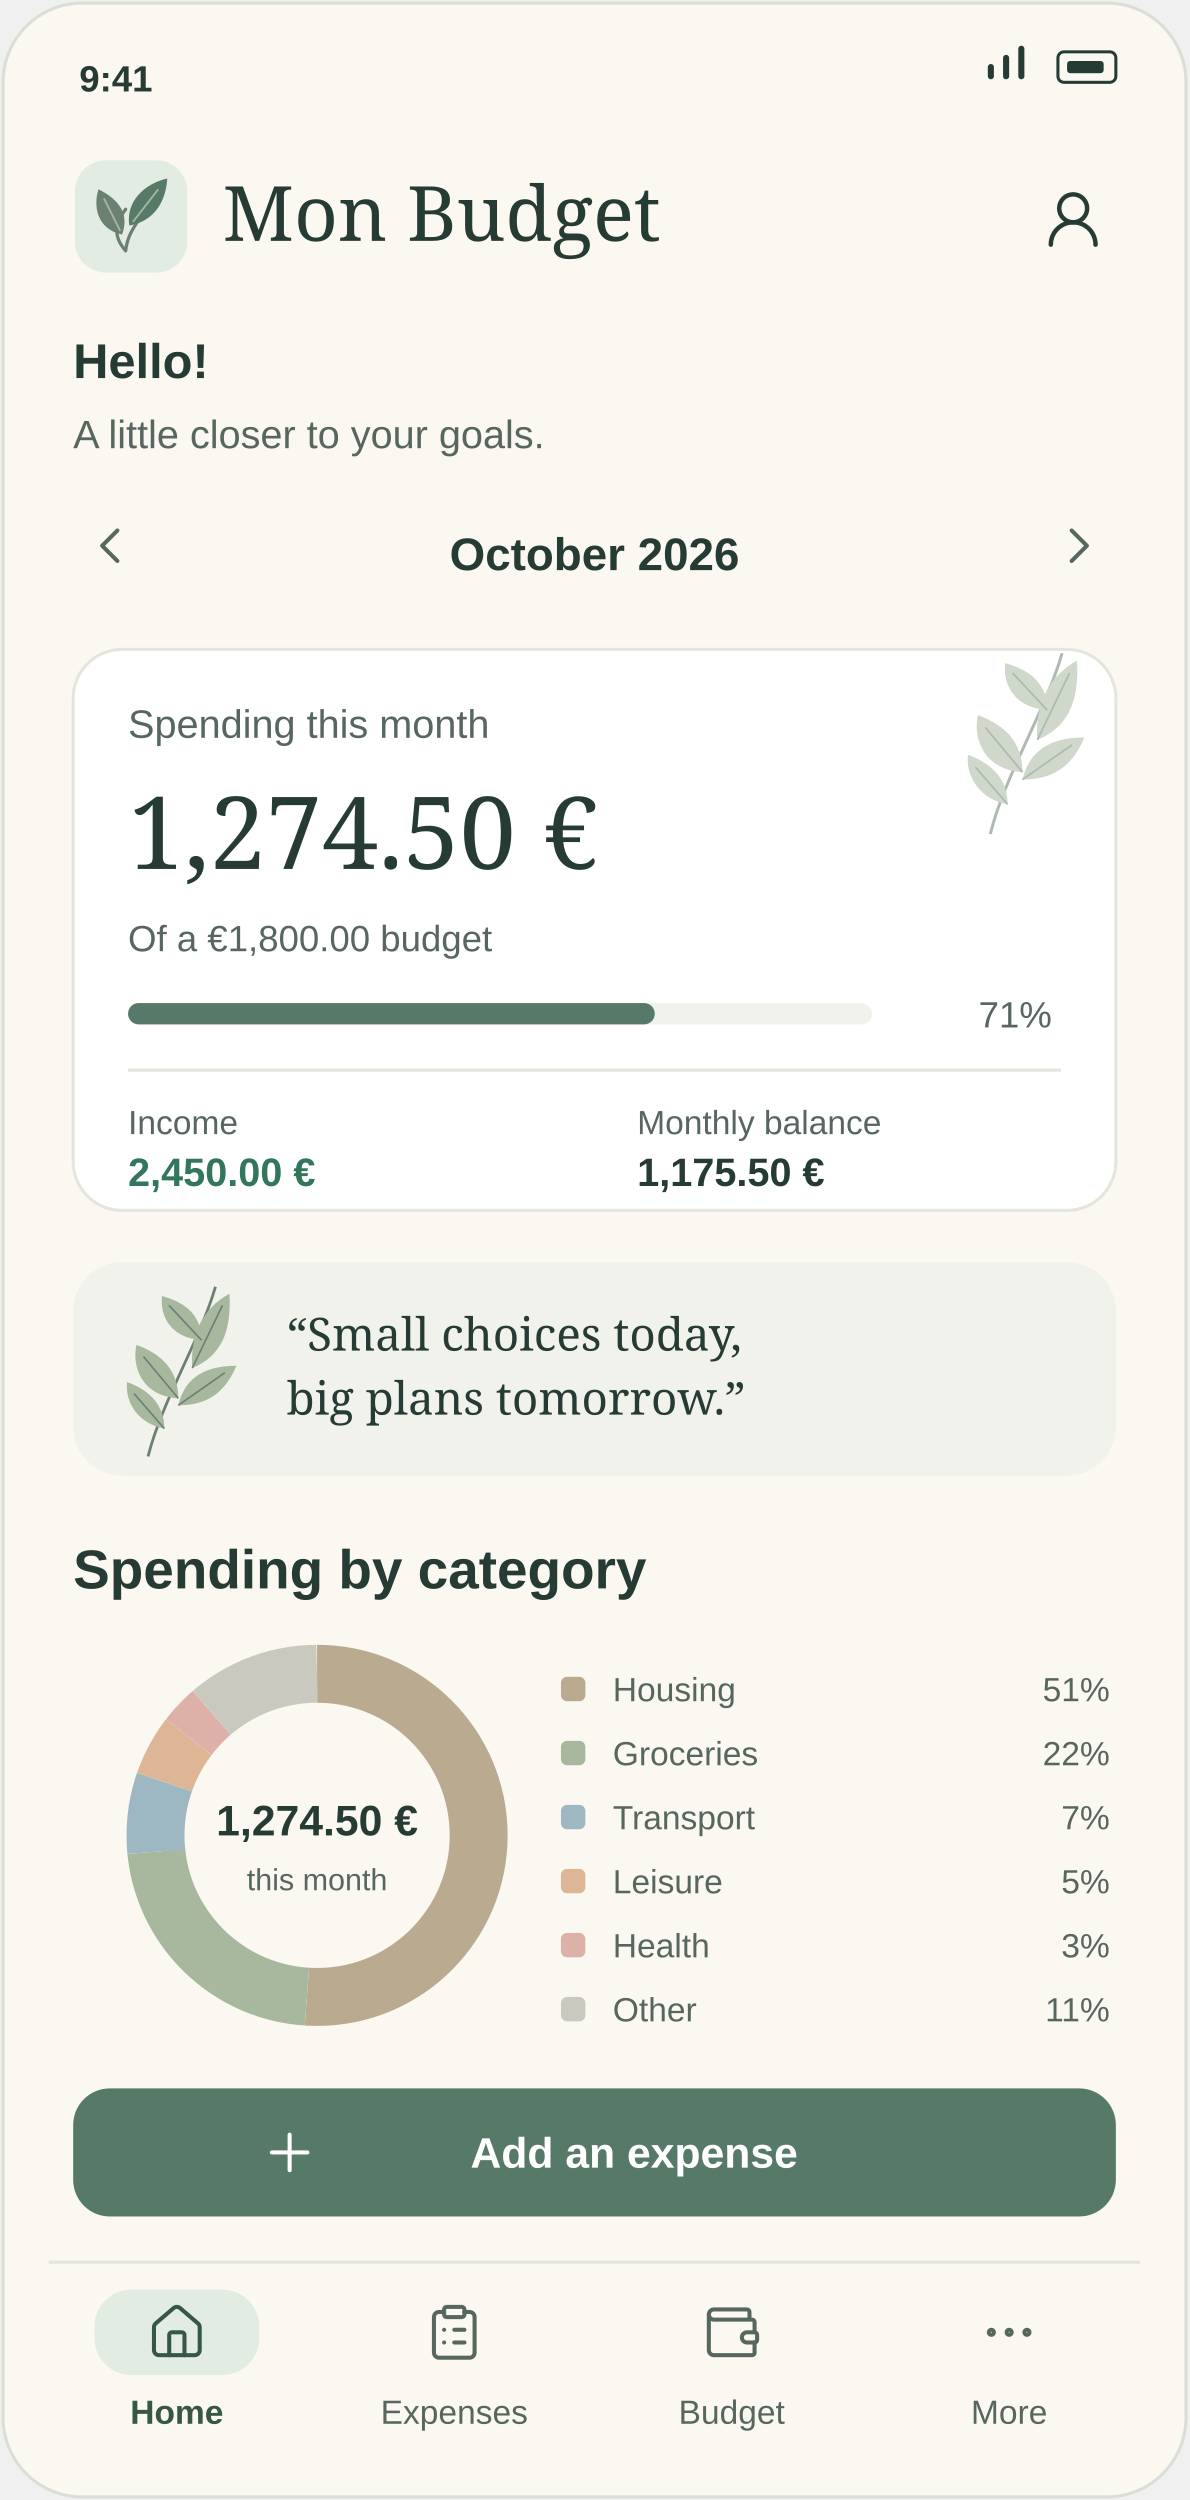
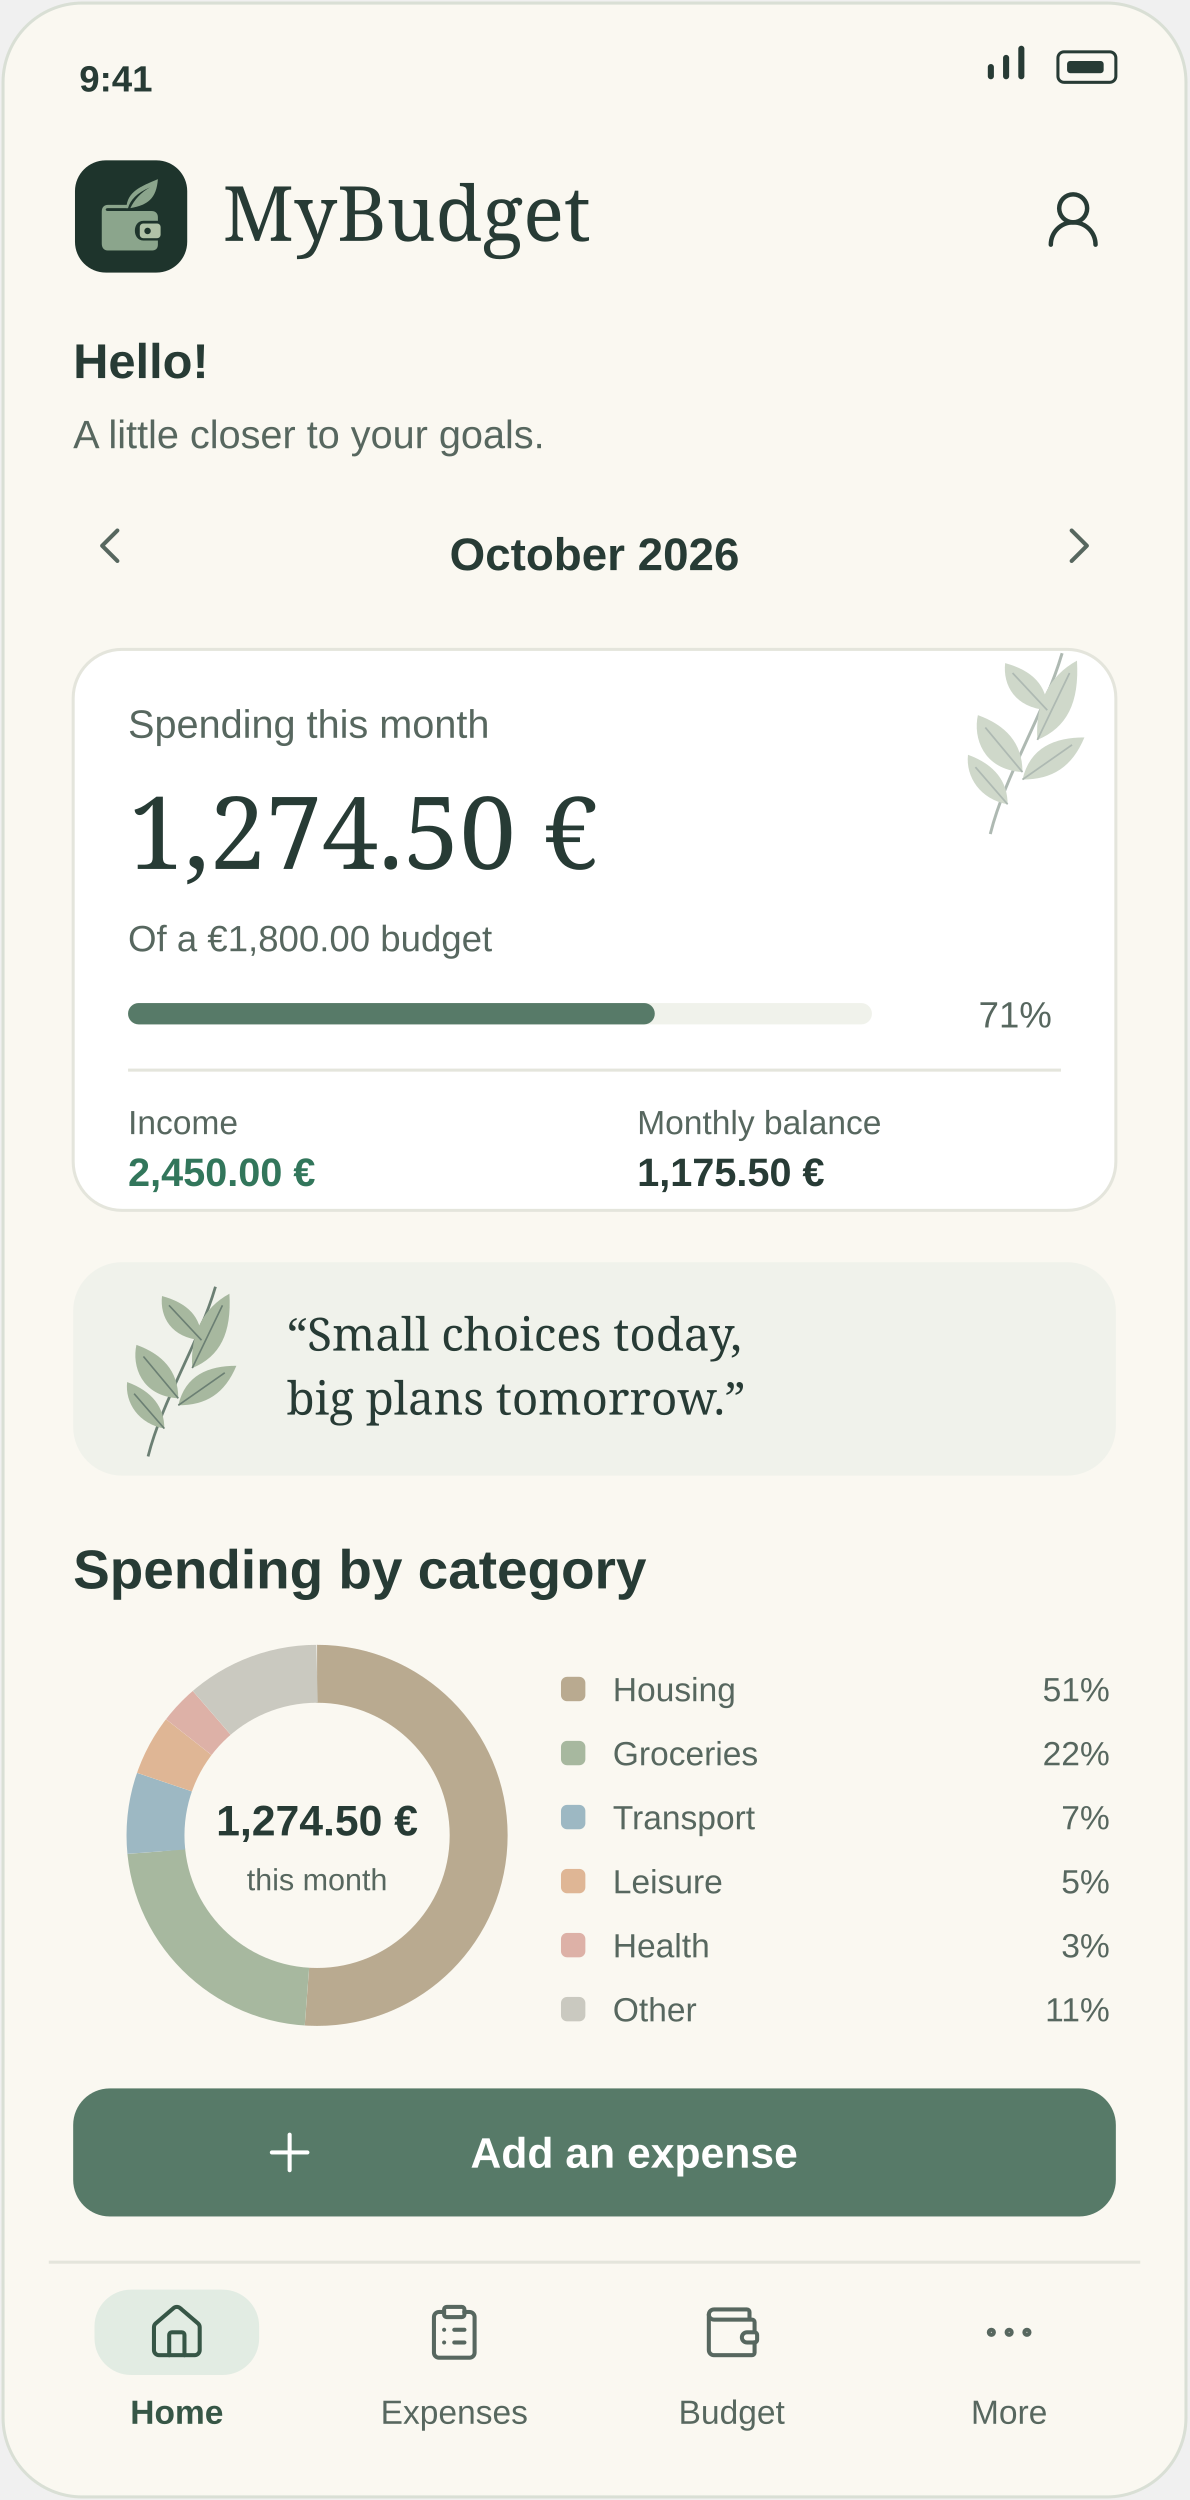
<svg xmlns="http://www.w3.org/2000/svg" width="390" height="820" viewBox="0 0 390 820" xml:lang="en" role="img" aria-labelledby="title desc">
  <defs>
    <symbol id="i-chevron-left" viewBox="0 0 24 24">
      <g fill="none" stroke="currentColor" stroke-width="1.6" stroke-linecap="round" stroke-linejoin="round">
        <path d="m15 18-6-6 6-6" />
      </g>
    </symbol>
    <symbol id="i-chevron-right" viewBox="0 0 24 24">
      <g fill="none" stroke="currentColor" stroke-width="1.6" stroke-linecap="round" stroke-linejoin="round">
        <path d="m9 18 6-6-6-6" />
      </g>
    </symbol>
    <symbol id="i-clipboard-list" viewBox="0 0 24 24">
      <g fill="none" stroke="currentColor" stroke-width="1.6" stroke-linecap="round" stroke-linejoin="round">
        <rect width="8" height="4" x="8" y="2" rx="1" ry="1" />
        <path d="M16 4h2a2 2 0 0 1 2 2v14a2 2 0 0 1-2 2H6a2 2 0 0 1-2-2V6a2 2 0 0 1 2-2h2" />
        <path d="M12 11h4" />
        <path d="M12 16h4" />
        <path d="M8 11h.01" />
        <path d="M8 16h.01" />
      </g>
    </symbol>
    <symbol id="i-ellipsis" viewBox="0 0 24 24">
      <g fill="none" stroke="currentColor" stroke-width="1.6" stroke-linecap="round" stroke-linejoin="round">
        <circle cx="12" cy="12" r="1" />
        <circle cx="19" cy="12" r="1" />
        <circle cx="5" cy="12" r="1" />
      </g>
    </symbol>
    <symbol id="i-house" viewBox="0 0 24 24">
      <g fill="none" stroke="currentColor" stroke-width="1.6" stroke-linecap="round" stroke-linejoin="round">
        <path d="M15 21v-8a1 1 0 0 0-1-1h-4a1 1 0 0 0-1 1v8" />
        <path d="M3 10a2 2 0 0 1 .709-1.528l7-6a2 2 0 0 1 2.582 0l7 6A2 2 0 0 1 21 10v9a2 2 0 0 1-2 2H5a2 2 0 0 1-2-2z" />
      </g>
    </symbol>
    <symbol id="i-plus" viewBox="0 0 24 24">
      <g fill="none" stroke="currentColor" stroke-width="1.6" stroke-linecap="round" stroke-linejoin="round">
        <path d="M5 12h14" />
        <path d="M12 5v14" />
      </g>
    </symbol>
    <symbol id="i-user-round" viewBox="0 0 24 24">
      <g fill="none" stroke="currentColor" stroke-width="1.6" stroke-linecap="round" stroke-linejoin="round">
        <circle cx="12" cy="8" r="5" />
        <path d="M20 21a8 8 0 0 0-16 0" />
      </g>
    </symbol>
    <symbol id="i-wallet" viewBox="0 0 24 24">
      <g fill="none" stroke="currentColor" stroke-width="1.6" stroke-linecap="round" stroke-linejoin="round">
        <path d="M19 7V4a1 1 0 0 0-1-1H5a2 2 0 0 0 0 4h15a1 1 0 0 1 1 1v4h-3a2 2 0 0 0 0 4h3a1 1 0 0 0 1-1v-2a1 1 0 0 0-1-1" />
        <path d="M3 5v14a2 2 0 0 0 2 2h15a1 1 0 0 0 1-1v-4" />
      </g>
    </symbol>
    <symbol id="brand" viewBox="0 0 64 64">
-       <rect x="1" y="1" width="62" height="62" rx="17" fill="#E2ECE3" />
-       <path d="M29 51C22 43 23 36 29 28M29 51C30 41 36 34 43 25" fill="none" stroke="#6B7F73" stroke-width="1.8" stroke-linecap="round" />
-       <path d="M27 42C13 39 11 26 14 17C26 23 31 31 27 42Z" fill="#6B7F73" />
-       <path d="M31 37C29 24 39 14 52 11C51 26 43 35 31 37Z" fill="#577A68" />
-       <path d="M26 40L17 22M33 35L47 17" fill="none" stroke="#A7B89F" />
+       <rect x="1" y="1" width="62" height="62" rx="17" fill="#1E342C" />
+       <path d="M29.4 27.4C29.7 18.3 37.4 15.3 46.8 11.4C46 22.1 41.2 25.7 31.6 27.4C33.7 22.9 37.4 18.7 42.5 15.9C35.1 19 31.5 23 30.3 27.4Z" fill="#8BA58C" />
+       <path d="M19.2 25.6H30V27.4H19.1C17.6 27.4 17.6 29 19.1 29H43.4C45.5 29 46.8 30.4 46.8 32.4V34.4H38.8C32.5 34.4 32.5 45.3 38.8 45.3H46.8V47.5C46.8 49.8 45.5 50.8 43.4 50.8H19.2C17 50.8 15.8 49.3 15.8 47V29.2C15.8 26.8 17.3 25.6 19.2 25.6Z" fill="#8BA58C" />
+       <rect x="36.8" y="35.9" width="11.5" height="8.1" rx="1.9" fill="#B0C2A7" />
+       <circle cx="41.1" cy="40" r="1.8" fill="#1E342C" />
    </symbol>
    <symbol id="sprig" viewBox="0 0 52 80">
      <path d="M11 77C17 53 33 28 40 4" stroke="#6B7F73" stroke-width="1.2" fill="none" />
      <path d="M24 52C8 51 4 38 6 29C17 33 24 40 24 52ZM30 39C29 24 35 13 46 7C47 24 42 34 30 39ZM18 65C7 63 1 54 2 45C13 49 18 56 18 65ZM34 27C21 26 16 17 17 8C28 11 34 17 34 27ZM24 55C27 42 37 38 49 38C44 50 36 55 24 55Z" fill="#A7B89F" />
      <path d="M24 52L9 34M30 39L43 12M18 65L5 50M34 27L20 12M24 55L44 41" stroke="#6B7F73" stroke-width=".7" fill="none" />
    </symbol>
  </defs>
  <g font-family="Arial,sans-serif" fill="#273B35">
    <rect x="1" y="1" width="388" height="818" rx="26" fill="#FAF8F1" stroke="#D9DFD5" />
    <text x="26" y="30" font-size="12" font-weight="600">9:41</text>
    <path d="M325 25v-3m5 3v-6m5 6v-9" stroke="#273B35" stroke-width="2" stroke-linecap="round" />
    <rect x="347" y="17" width="19" height="10" rx="2" fill="none" stroke="#273B35" />
    <rect x="350" y="20" width="12" height="4" rx="1" fill="#273B35" />
    <use href="#brand" x="24" y="52" width="38" height="38" />
-     <text x="73" y="79" font-size="25" font-family="Georgia,serif">Mon Budget</text>
+     <text x="73" y="79" font-size="25" font-family="Georgia,serif">MyBudget</text>
    <use href="#i-user-round" x="341" y="61" width="22" height="22" color="#273B35" />
    <text x="24" y="124" font-size="16" font-weight="600">Hello!</text>
    <text x="24" y="147" font-size="13" fill="#57675F">A little closer to your goals.</text>
    <use href="#i-chevron-left" x="26" y="169" width="20" height="20" color="#57675F" />
    <text x="195" y="187" font-size="15" font-weight="600" text-anchor="middle">October 2026</text>
    <use href="#i-chevron-right" x="344" y="169" width="20" height="20" color="#57675F" />
    <rect x="24" y="213" width="342" height="184" rx="16" fill="#FFFFFF" stroke="#E4E5DC" />
    <use href="#sprig" x="315" y="211" width="44" height="65" opacity=".55" />
    <text x="42" y="242" font-size="13" fill="#57675F">Spending this month</text>
    <text x="42" y="285" font-size="33" font-family="Georgia,serif">1,274.50 €</text>
    <text x="42" y="312" font-size="12" fill="#57675F">Of a €1,800.00 budget</text>
    <rect x="42" y="329" width="244" height="7" rx="3.5" fill="#F0F2EB" />
    <rect x="42" y="329" width="172.77" height="7" rx="3.5" fill="#577A68" />
    <text x="345" y="337" font-size="12" fill="#57675F" text-anchor="end">71%</text>
    <path d="M42 351h306" stroke="#E4E5DC" />
    <text x="42" y="372" font-size="11" fill="#57675F">Income</text>
    <text x="42" y="389" font-size="13" fill="#32765B" font-weight="600">2,450.00 €</text>
    <text x="209" y="372" font-size="11" fill="#57675F">Monthly balance</text>
    <text x="209" y="389" font-size="13" font-weight="600">1,175.50 €</text>
    <rect x="24" y="414" width="342" height="70" rx="16" fill="#F0F2EB" />
    <use href="#sprig" x="38" y="419" width="44" height="61" />
    <text x="94" y="443" font-size="15" font-family="Georgia,serif">“Small choices today,</text>
    <text x="94" y="464" font-size="15" font-family="Georgia,serif">big plans tomorrow.”</text>
    <text x="24" y="521" font-size="18" font-weight="600">Spending by category</text>
    <circle cx="104" cy="602" r="53" fill="none" stroke="#B9AA90" stroke-width="19" stroke-dasharray="169.836 333.009" stroke-dashoffset="0.000" transform="rotate(-90 104 602)" />
    <circle cx="104" cy="602" r="53" fill="none" stroke="#A7B89F" stroke-width="19" stroke-dasharray="74.571 333.009" stroke-dashoffset="-169.836" transform="rotate(-90 104 602)" />
    <circle cx="104" cy="602" r="53" fill="none" stroke="#9DB8C3" stroke-width="19" stroke-dasharray="23.150 333.009" stroke-dashoffset="-244.407" transform="rotate(-90 104 602)" />
    <circle cx="104" cy="602" r="53" fill="none" stroke="#DFB695" stroke-width="19" stroke-dasharray="16.853 333.009" stroke-dashoffset="-267.557" transform="rotate(-90 104 602)" />
    <circle cx="104" cy="602" r="53" fill="none" stroke="#DDB1A7" stroke-width="19" stroke-dasharray="10.974 333.009" stroke-dashoffset="-284.410" transform="rotate(-90 104 602)" />
    <circle cx="104" cy="602" r="53" fill="none" stroke="#CAC9C0" stroke-width="19" stroke-dasharray="37.625 333.009" stroke-dashoffset="-295.384" transform="rotate(-90 104 602)" />
    <text x="104" y="602" font-size="14" font-weight="600" text-anchor="middle">1,274.50 €</text>
    <text x="104" y="620" font-size="10" fill="#57675F" text-anchor="middle">this month</text>
    <rect x="184" y="550" width="8" height="8" rx="2" fill="#B9AA90" />
    <text x="201" y="558" font-size="11" fill="#57675F">Housing</text>
    <text x="364" y="558" font-size="11" fill="#57675F" text-anchor="end">51%</text>
    <rect x="184" y="571" width="8" height="8" rx="2" fill="#A7B89F" />
    <text x="201" y="579" font-size="11" fill="#57675F">Groceries</text>
    <text x="364" y="579" font-size="11" fill="#57675F" text-anchor="end">22%</text>
    <rect x="184" y="592" width="8" height="8" rx="2" fill="#9DB8C3" />
    <text x="201" y="600" font-size="11" fill="#57675F">Transport</text>
    <text x="364" y="600" font-size="11" fill="#57675F" text-anchor="end">7%</text>
    <rect x="184" y="613" width="8" height="8" rx="2" fill="#DFB695" />
    <text x="201" y="621" font-size="11" fill="#57675F">Leisure</text>
    <text x="364" y="621" font-size="11" fill="#57675F" text-anchor="end">5%</text>
    <rect x="184" y="634" width="8" height="8" rx="2" fill="#DDB1A7" />
    <text x="201" y="642" font-size="11" fill="#57675F">Health</text>
    <text x="364" y="642" font-size="11" fill="#57675F" text-anchor="end">3%</text>
    <rect x="184" y="655" width="8" height="8" rx="2" fill="#CAC9C0" />
    <text x="201" y="663" font-size="11" fill="#57675F">Other</text>
    <text x="364" y="663" font-size="11" fill="#57675F" text-anchor="end">11%</text>
    <rect x="24" y="685" width="342" height="42" rx="12" fill="#577A68" />
    <use href="#i-plus" x="85" y="696" width="20" height="20" color="#FFFFFF" />
    <text x="208" y="711" font-size="14" fill="#FFFFFF" font-weight="600" text-anchor="middle">Add an expense</text>
    <path d="M16 742h358" stroke="#E4E5DC" />
    <rect x="31" y="751" width="54" height="28" rx="12" fill="#E2ECE3" />
    <use href="#i-house" x="48" y="755" width="20" height="20" color="#365646" />
    <text x="58" y="795" font-size="11" fill="#365646" font-weight="600" text-anchor="middle">Home</text>
    <use href="#i-clipboard-list" x="139" y="755" width="20" height="20" color="#57675F" />
    <text x="149" y="795" font-size="11" fill="#57675F" font-weight="400" text-anchor="middle">Expenses</text>
    <use href="#i-wallet" x="230" y="755" width="20" height="20" color="#57675F" />
    <text x="240" y="795" font-size="11" fill="#57675F" font-weight="400" text-anchor="middle">Budget</text>
    <use href="#i-ellipsis" x="321" y="755" width="20" height="20" color="#57675F" />
    <text x="331" y="795" font-size="11" fill="#57675F" font-weight="400" text-anchor="middle">More</text>
  </g>
</svg>
